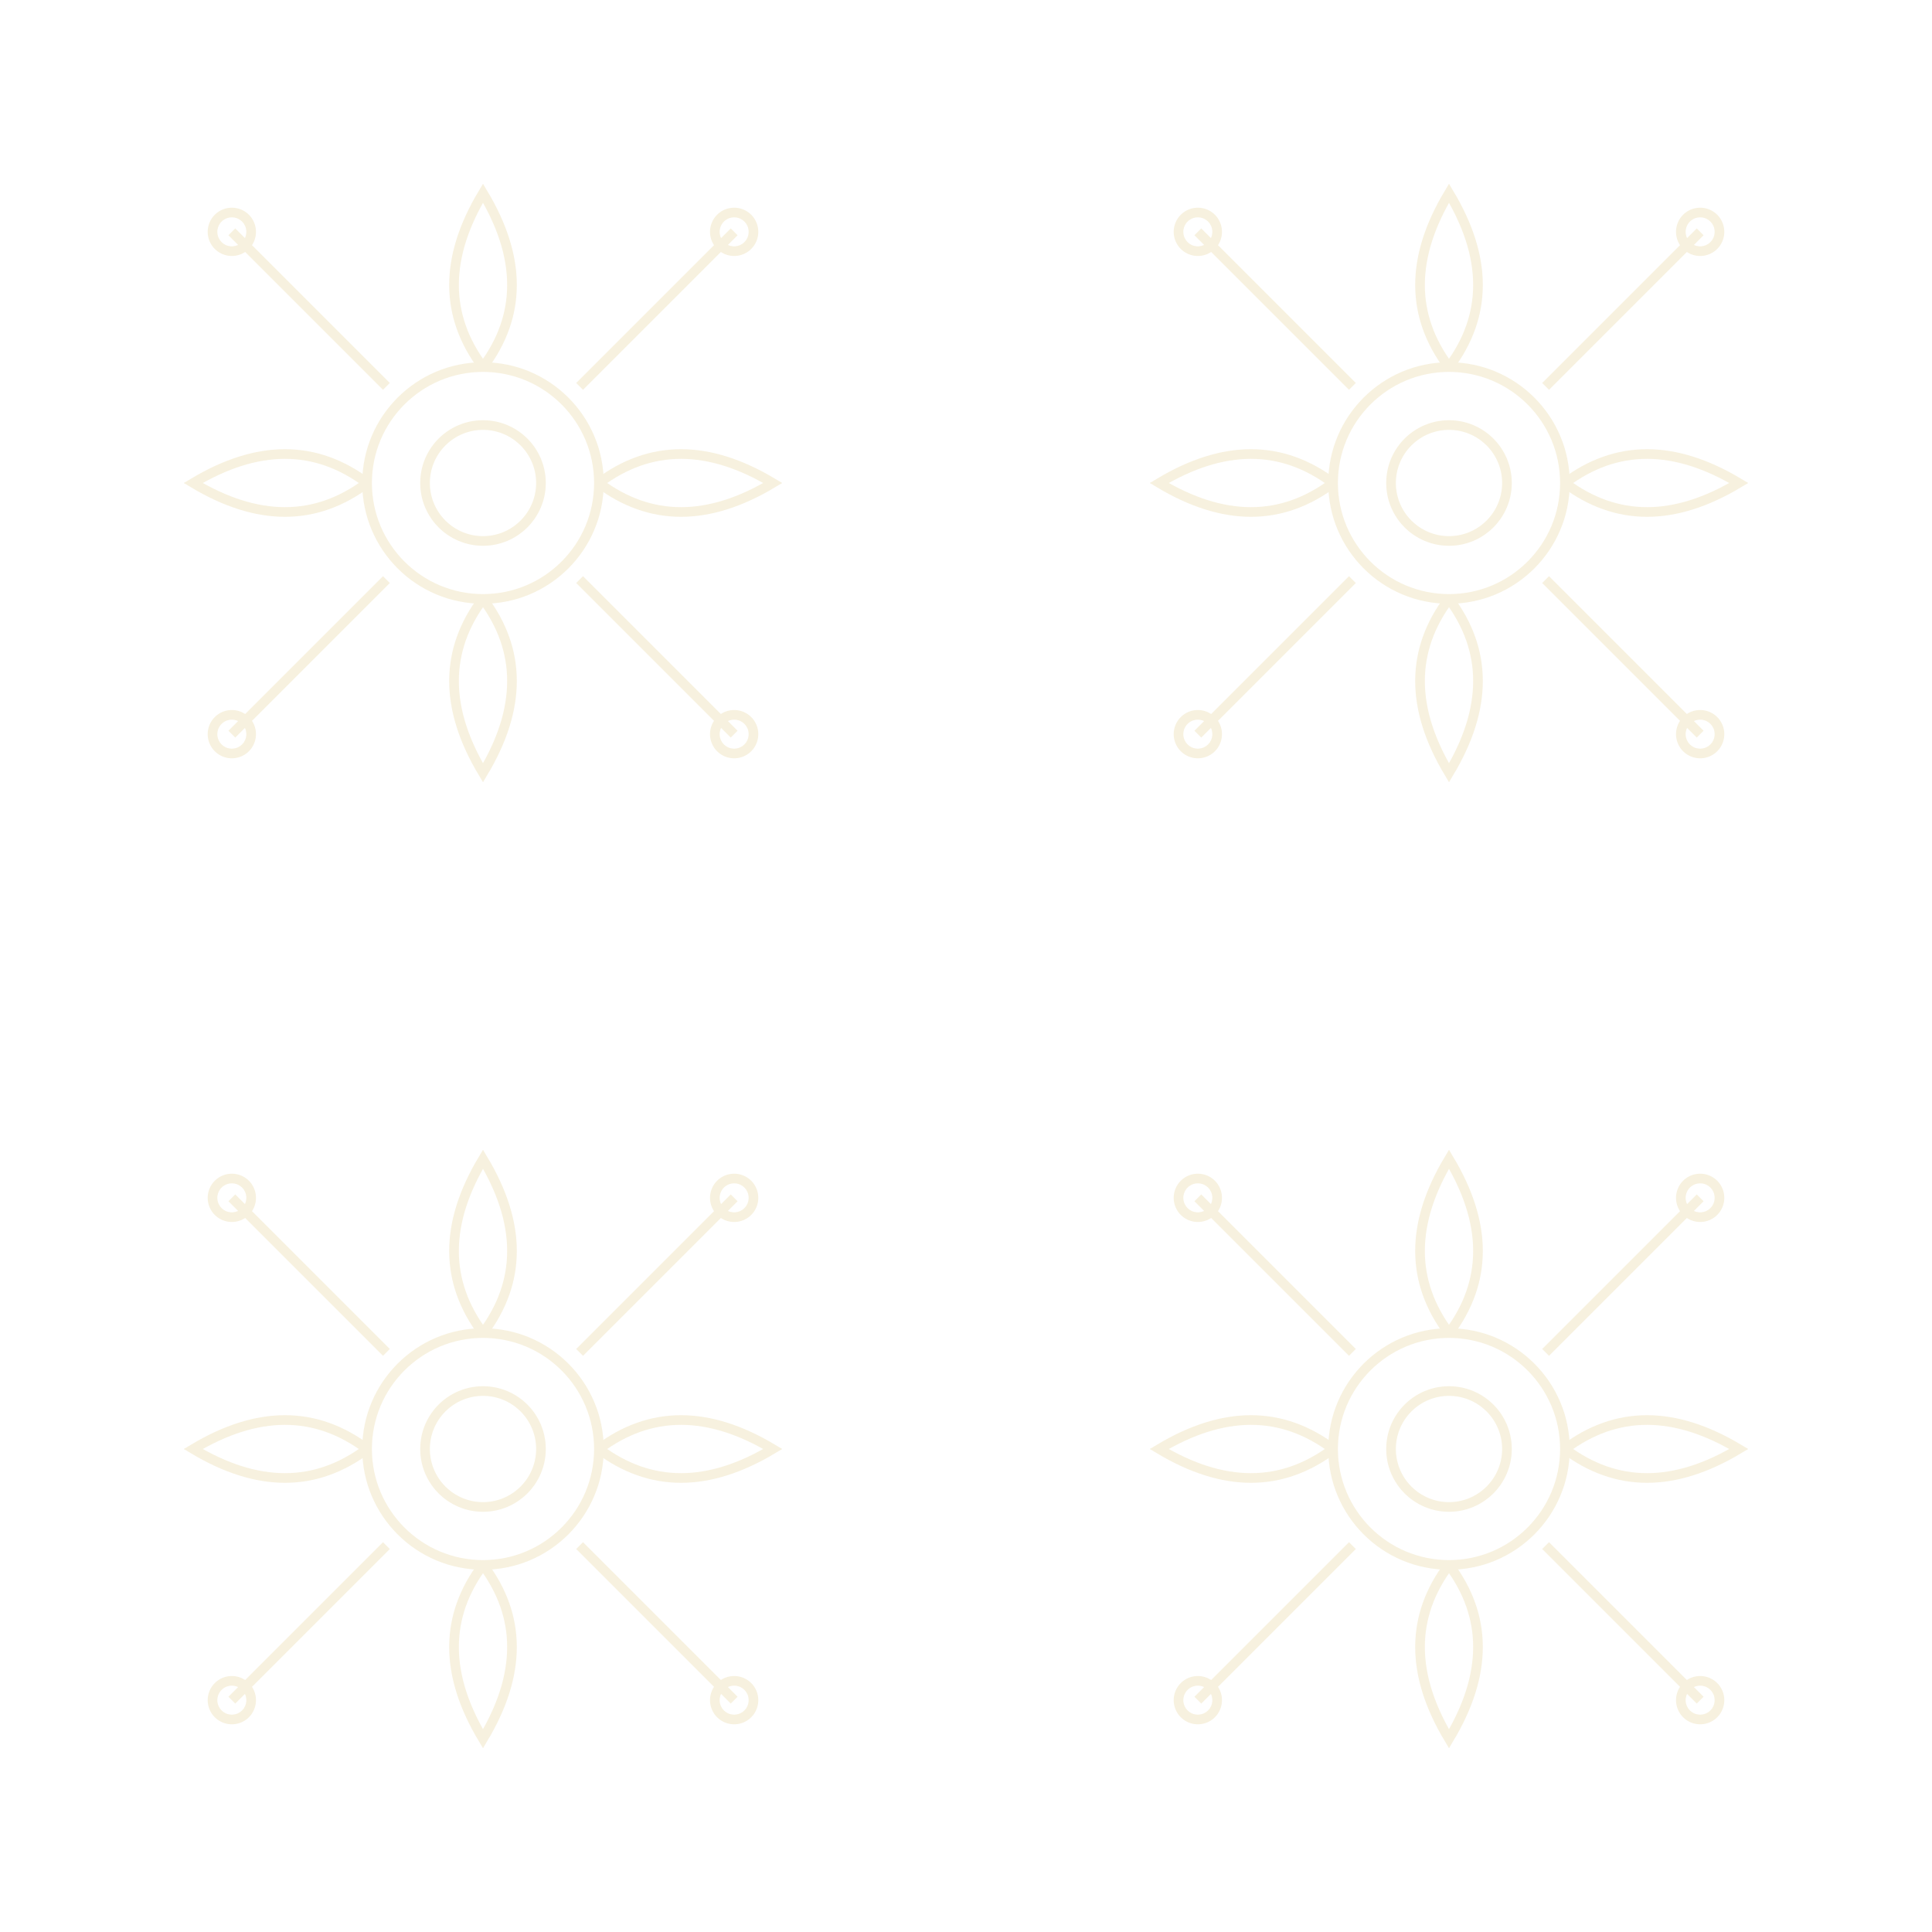
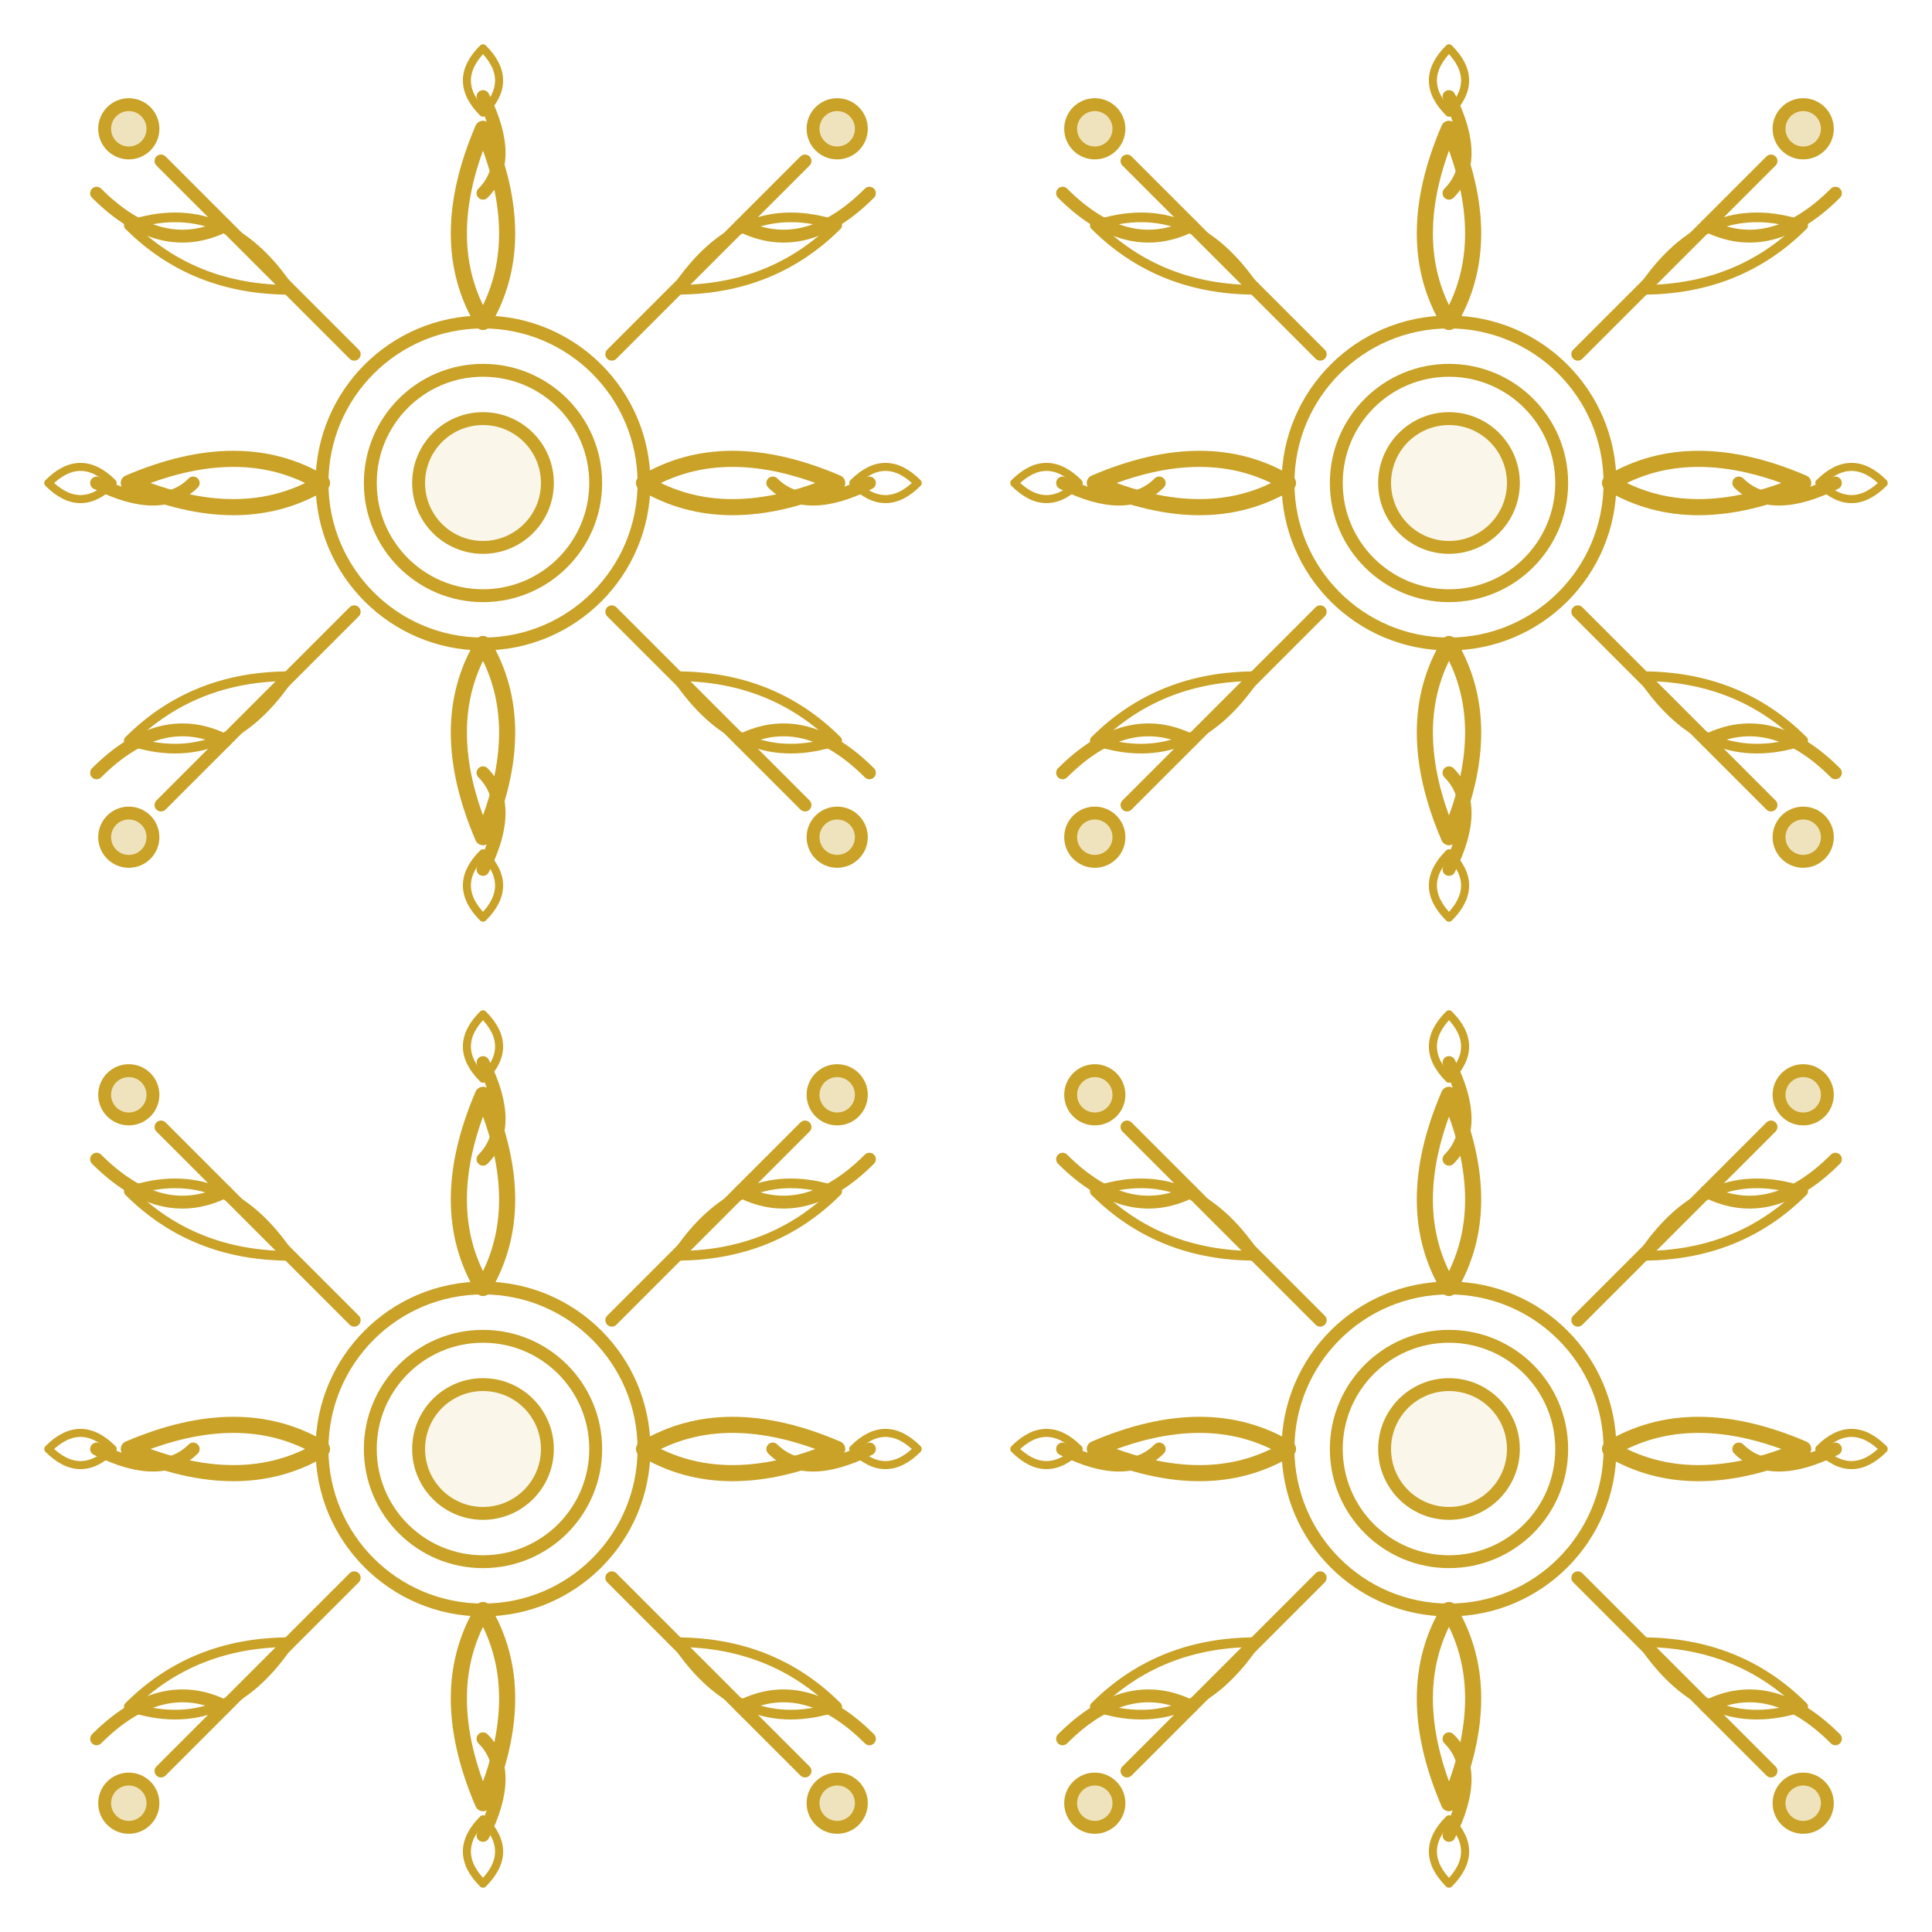
- <svg xmlns="http://www.w3.org/2000/svg" width="100" height="100" viewBox="0 0 100 100">
+ <svg xmlns="http://www.w3.org/2000/svg" width="120" height="120" viewBox="0 0 120 120">
  <defs>
-     <pattern id="baliPattern" x="0" y="0" width="50" height="50" patternUnits="userSpaceOnUse">
-       <g fill="none" stroke="#C9A227" stroke-width="0.5" opacity="0.15">
-         <circle cx="25" cy="25" r="3" />
-         <circle cx="25" cy="25" r="6" />
-         <path d="M25 19 Q28 15 25 10 Q22 15 25 19" />
-         <path d="M25 31 Q28 35 25 40 Q22 35 25 31" />
-         <path d="M19 25 Q15 22 10 25 Q15 28 19 25" />
-         <path d="M31 25 Q35 22 40 25 Q35 28 31 25" />
-         <path d="M20 20 Q15 15 12 12" />
-         <path d="M30 20 Q35 15 38 12" />
-         <path d="M20 30 Q15 35 12 38" />
-         <path d="M30 30 Q35 35 38 38" />
-         <circle cx="12" cy="12" r="1" />
-         <circle cx="38" cy="12" r="1" />
-         <circle cx="12" cy="38" r="1" />
-         <circle cx="38" cy="38" r="1" />
+     <pattern id="baliPattern" x="0" y="0" width="60" height="60" patternUnits="userSpaceOnUse">
+       <g fill="none" stroke="#C9A227" stroke-width="0.8" stroke-linecap="round" stroke-linejoin="round">
+         <circle cx="30" cy="30" r="4" fill="#C9A227" fill-opacity="0.1" />
+         <circle cx="30" cy="30" r="7" />
+         <circle cx="30" cy="30" r="10" />
+         <path d="M30 20 Q33 15 30 8 Q27 15 30 20" stroke-width="1" />
+         <path d="M30 12 Q32 10 30 6" />
+         <path d="M30 40 Q33 45 30 52 Q27 45 30 40" stroke-width="1" />
+         <path d="M30 48 Q32 50 30 54" />
+         <path d="M20 30 Q15 33 8 30 Q15 27 20 30" stroke-width="1" />
+         <path d="M12 30 Q10 32 6 30" />
+         <path d="M40 30 Q45 33 52 30 Q45 27 40 30" stroke-width="1" />
+         <path d="M48 30 Q50 32 54 30" />
+         <path d="M22 22 Q15 15 10 10" stroke-width="0.8" />
+         <path d="M18 18 Q12 18 8 14 Q14 12 18 18" stroke-width="0.6" />
+         <path d="M14 14 Q10 16 6 12" />
+         <path d="M38 22 Q45 15 50 10" stroke-width="0.8" />
+         <path d="M42 18 Q48 18 52 14 Q46 12 42 18" stroke-width="0.6" />
+         <path d="M46 14 Q50 16 54 12" />
+         <path d="M22 38 Q15 45 10 50" stroke-width="0.8" />
+         <path d="M18 42 Q12 42 8 46 Q14 48 18 42" stroke-width="0.6" />
+         <path d="M14 46 Q10 44 6 48" />
+         <path d="M38 38 Q45 45 50 50" stroke-width="0.8" />
+         <path d="M42 42 Q48 42 52 46 Q46 48 42 42" stroke-width="0.6" />
+         <path d="M46 46 Q50 44 54 48" />
+         <circle cx="8" cy="8" r="1.5" fill="#C9A227" fill-opacity="0.3" />
+         <circle cx="52" cy="8" r="1.5" fill="#C9A227" fill-opacity="0.3" />
+         <circle cx="8" cy="52" r="1.5" fill="#C9A227" fill-opacity="0.3" />
+         <circle cx="52" cy="52" r="1.5" fill="#C9A227" fill-opacity="0.3" />
+         <path d="M30 3 Q28 5 30 7 Q32 5 30 3" stroke-width="0.5" />
+         <path d="M30 53 Q28 55 30 57 Q32 55 30 53" stroke-width="0.5" />
+         <path d="M3 30 Q5 28 7 30 Q5 32 3 30" stroke-width="0.5" />
+         <path d="M53 30 Q55 28 57 30 Q55 32 53 30" stroke-width="0.5" />
      </g>
    </pattern>
  </defs>
-   <rect width="100" height="100" fill="url(#baliPattern)" />
+   <rect width="120" height="120" fill="url(#baliPattern)" />
</svg>
